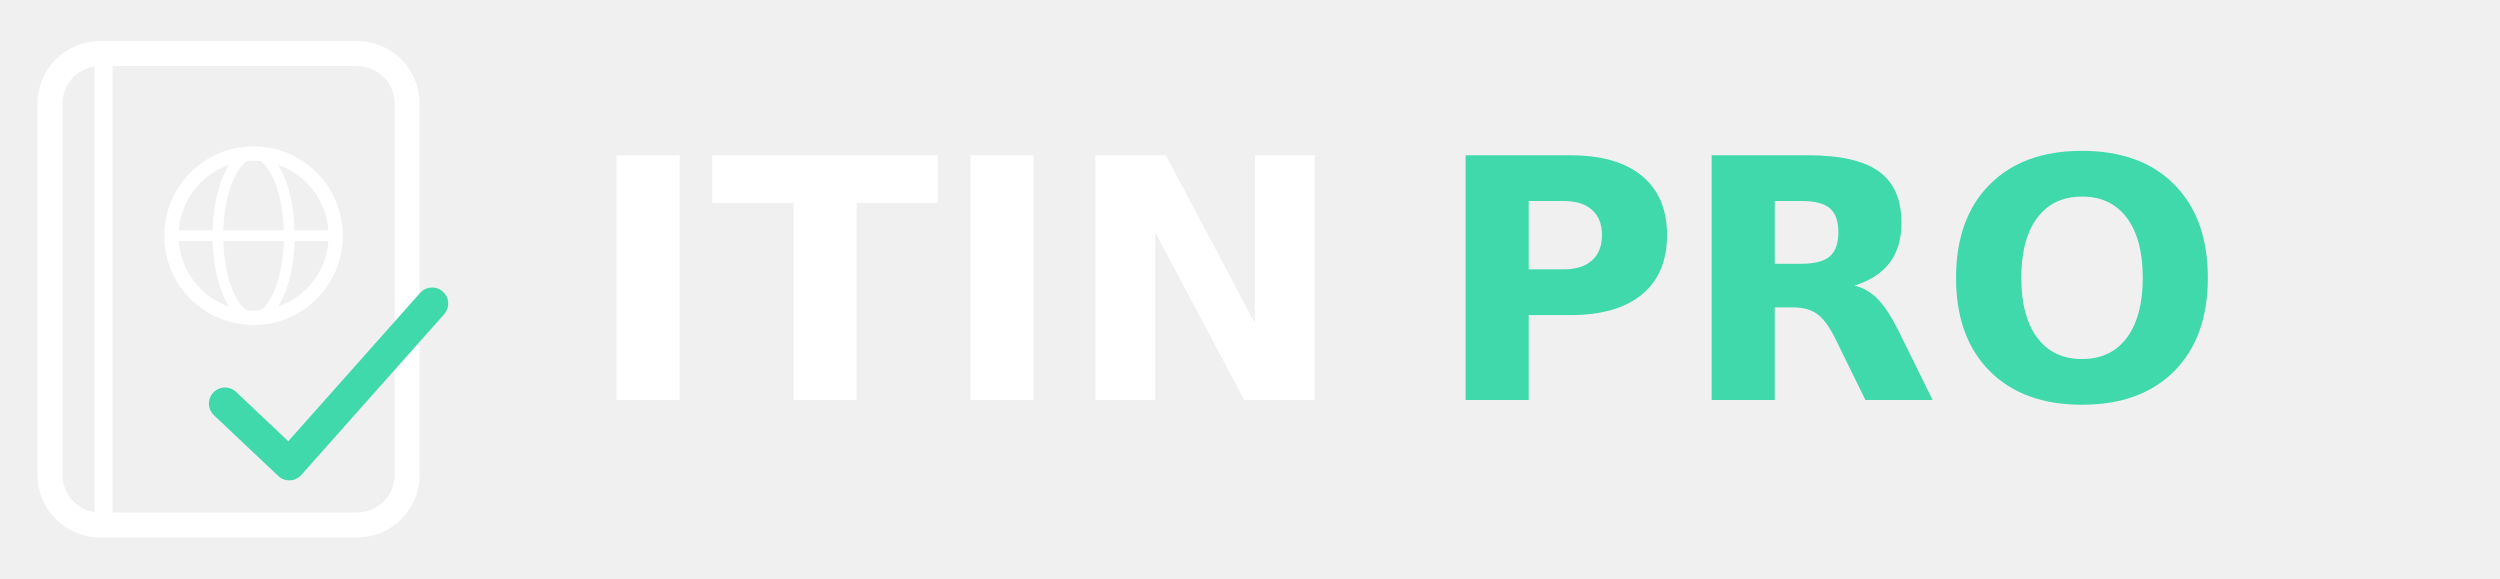
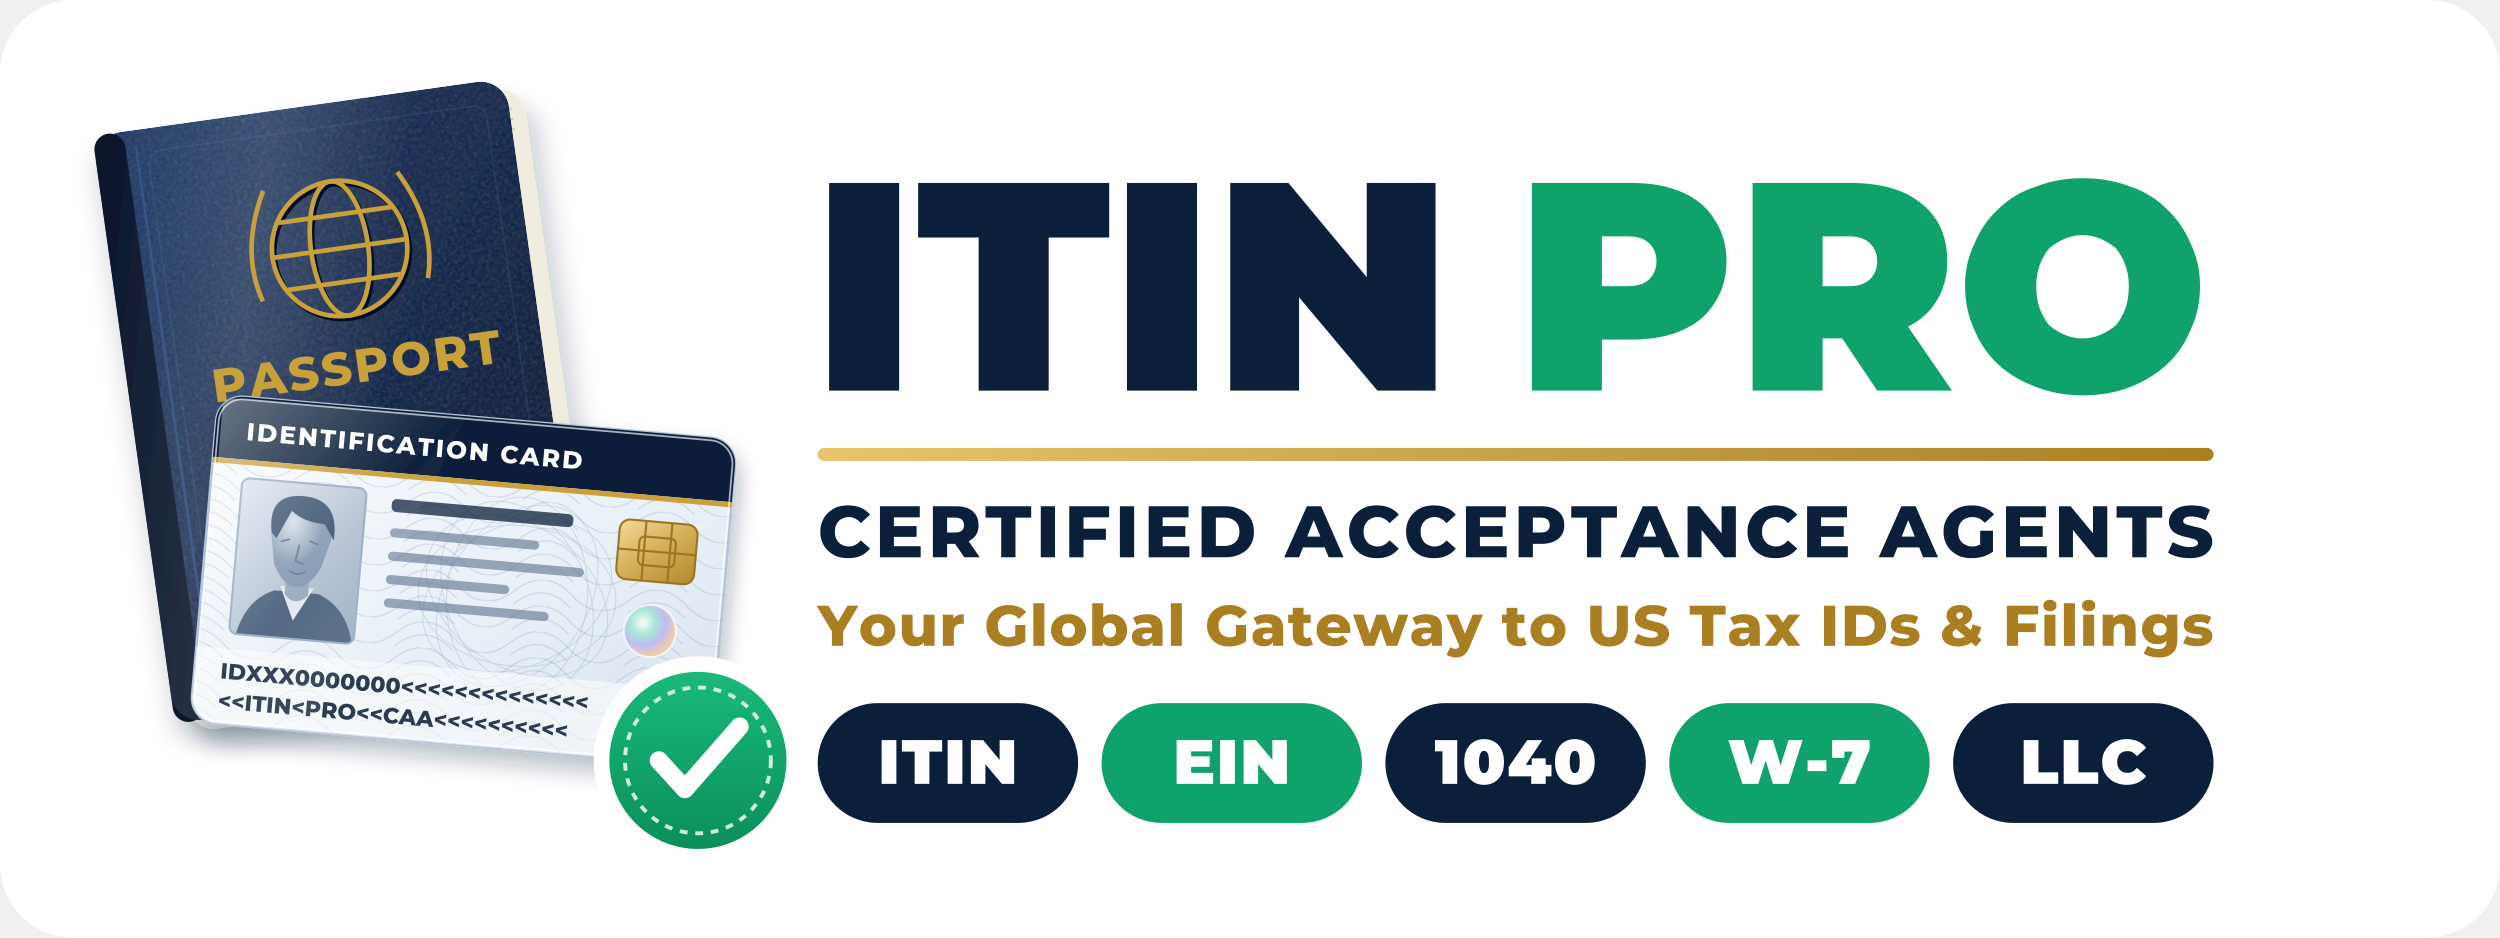
- <svg xmlns="http://www.w3.org/2000/svg" width="700" height="162" viewBox="0 0 700 162" role="img" aria-labelledby="title desc">
-   <g transform="translate(0 0) scale(1)">
-     <rect x="14" y="15" width="100" height="132" rx="14" fill="none" stroke="#FFFFFF" stroke-width="7" />
-     <path d="M29 17v128" fill="none" stroke="#FFFFFF" stroke-width="5" />
-     <circle cx="71" cy="66" r="23" fill="none" stroke="#FFFFFF" stroke-width="4" />
-     <ellipse cx="71" cy="66" rx="10" ry="23" fill="none" stroke="#FFFFFF" stroke-width="3" />
-     <path d="M48 66h46" fill="none" stroke="#FFFFFF" stroke-width="3" />
-     <path d="m63 113 18 17 40-45" fill="none" stroke="#40D9AC" stroke-width="9" stroke-linecap="round" stroke-linejoin="round" />
-   </g>
-   <path d="M188 1493H573V0H188Z" transform="translate(164.000 112) scale(0.045898 -0.045898)" fill="#FFFFFF" />
-   <path d="M10 1493H1386V1202H891V0H506V1202H10Z" transform="translate(198.975 112) scale(0.045898 -0.045898)" fill="#FFFFFF" />
-   <path d="M188 1493H573V0H188Z" transform="translate(263.095 112) scale(0.045898 -0.045898)" fill="#FFFFFF" />
-   <path d="M188 1493H618L1161 469V1493H1526V0H1096L553 1024V0H188Z" transform="translate(298.069 112) scale(0.045898 -0.045898)" fill="#FFFFFF" />
-   <path d="M188 1493H827Q1112 1493 1264.5 1366.5Q1417 1240 1417 1006Q1417 771 1264.5 644.5Q1112 518 827 518H573V0H188ZM573 1214V797H786Q898 797 959.0 851.5Q1020 906 1020 1006Q1020 1106 959.0 1160.0Q898 1214 786 1214Z" transform="translate(401.739 112) scale(0.045898 -0.045898)" fill="#40D9AC" />
-   <path d="M735 831Q856 831 908.5 876.0Q961 921 961 1024Q961 1126 908.5 1170.0Q856 1214 735 1214H573V831ZM573 565V0H188V1493H776Q1071 1493 1208.5 1394.0Q1346 1295 1346 1081Q1346 933 1274.5 838.0Q1203 743 1059 698Q1138 680 1200.5 616.5Q1263 553 1327 424L1536 0H1126L944 371Q889 483 832.5 524.0Q776 565 682 565Z" transform="translate(470.633 112) scale(0.045898 -0.045898)" fill="#40D9AC" />
-   <path d="M870 1241Q694 1241 597.0 1111.0Q500 981 500 745Q500 510 597.0 380.0Q694 250 870 250Q1047 250 1144.0 380.0Q1241 510 1241 745Q1241 981 1144.0 1111.0Q1047 1241 870 1241ZM870 1520Q1230 1520 1434.0 1314.0Q1638 1108 1638 745Q1638 383 1434.0 177.0Q1230 -29 870 -29Q511 -29 306.5 177.0Q102 383 102 745Q102 1108 306.5 1314.0Q511 1520 870 1520Z" transform="translate(543.015 112) scale(0.045898 -0.045898)" fill="#40D9AC" />
+ <svg xmlns="http://www.w3.org/2000/svg" viewBox="0 0 960 360" width="960" height="360" role="img" aria-labelledby="logoTitle logoDesc">
+   <defs>
+     <path id="a" d="M156-3 52 90q-9 7-14 14t-8 14q-2 7-2 15 0 13 7 23t20 16 31 6q17 0 29-5 12-6 18-15 7-10 7-23 0-11-6-20-5-10-18-18-12-8-31-16-11-5-18-9-7-5-10-10t-3-11q0-5 4-9 3-5 9-7t14-2q14 0 27 7 12 7 21 21 9 13 12 33l38-12q-5-25-20-45-14-19-35-30Q103-3 78-3 57-3 42 3 26 9 17 20 8 32 8 46t6 24q6 11 19 20t33 17q13 6 20 11 8 4 11 8t3 8q0 6-3 9-4 3-11 3t-11-3q-4-4-4-10 0-3 1-6 2-3 6-8l11-11 92-82Z" />
+     <path id="b" d="M86-3Q63-3 46 7 28 18 18 38 9 59 9 88q0 28 9 49 10 20 28 31 17 10 40 10 22 0 39-10 18-11 28-31 10-21 10-49 0-29-10-50-10-20-28-31Q108-3 86-3m0 40q8 0 14 5t9 16q4 11 4 30 0 18-4 29-3 11-9 16t-14 5-14-5q-7-5-10-16-4-11-4-29 0-19 4-30 3-11 10-16 6-5 14-5" />
+     <path id="c" d="M138 23 15 68v39l123 45v-36L28 77v21l110-39Z" />
+     <path id="d" d="m-4 0 78 175h49L200 0h-51L88 151h19L47 0Zm43 34 12 37h86l13-37Z" />
+     <path id="e" d="M105-3Q84-3 66 3q-17 7-30 19T16 51Q9 67 9 88q0 20 7 36 7 17 20 29t30 19q18 6 39 6 24 0 43-8t32-24l-32-29q-8 10-18 15-10 6-23 6-11 0-19-4-9-3-16-10-6-7-10-16-3-9-3-20 0-12 3-21 4-9 10-16 7-7 16-10 8-4 19-4 13 0 23 6 10 5 18 15l32-28q-13-16-32-25-19-8-43-8" />
+     <path id="f" d="M18 0v175h82q29 0 51-11 22-10 35-30 12-20 12-46 0-27-12-47-13-20-35-30-22-11-51-11Zm49 39h31q15 0 26 6 12 6 18 17t6 26-6 25q-6 11-18 17-11 6-26 6H67Z" />
+     <path id="g" d="M18 0v175h137v-38H66V38h92V0Zm45 70v37h81V70Z" />
+     <path id="h" d="M18 0v175h137v-38H67V0Zm46 60v38h80V60Z" />
+     <path id="i" d="M105-3Q84-3 66 3q-17 7-30 19T16 51Q9 67 9 88q0 20 7 36 7 17 20 29t31 19q18 6 39 6 25 0 44-8 20-8 33-23l-32-29q-9 10-19 15-11 5-23 5t-21-4q-9-3-16-10-6-7-10-16-3-9-3-20t3-21q4-9 10-16 7-6 16-10t20-4 21 4q11 4 22 12l28-34Q163 8 144 2q-20-5-39-5m74 22-44 6v66h44Z" />
+     <path id="j" d="M18 0v175h49V0Z" />
+     <path id="k" d="M18 0v175h40l97-117h-20v117h49V0h-41L47 117h19V0Z" />
+     <path id="l" d="M106-3Q85-3 67 3q-18 7-31 19-13 13-20 29-7 17-7 37 0 19 7 36 7 16 20 29 13 12 31 19 18 6 39 6t39-6q17-7 30-19 13-13 21-29 7-17 7-36 0-20-7-37-8-16-21-29-13-12-30-19-18-6-39-6m0 40q10 0 18 4 9 3 15 10 7 7 10 16 4 9 4 21 0 11-4 20-3 9-10 16-6 6-15 10-8 4-18 4t-19-4q-8-4-15-10-6-7-10-16-3-9-3-20 0-12 3-21 4-9 10-16 7-7 15-10 9-4 19-4" />
+     <path id="m" d="M18 0v175h79q24 0 42-8 17-8 27-22 9-15 9-35t-9-34q-10-15-27-22-18-8-42-8H45l22 21V0Zm49 62L45 85h50q15 0 23 7 7 6 7 18t-7 19q-8 7-23 7H45l22 23Z" />
+     <path id="n" d="M18 0v175h78q38 0 59-17 20-18 20-48 0-20-9-34-10-14-27-22-18-8-42-8H45l22 21V0Zm108 0L82 64h53l44-64ZM67 62 45 85h50q15 0 23 7 7 6 7 18t-7 19q-8 7-23 7H45l22 23Z" />
+     <path id="o" d="M79-3Q57-3 38 2 18 7 5 16l16 36q12-7 28-12 15-5 30-5 11 0 17 2t9 5 3 7q0 6-6 10-5 3-14 5-9 3-19 5-11 2-22 6-10 3-19 9-9 5-14 15-6 9-6 23 0 15 9 28 8 13 26 21 17 7 43 7 17 0 34-3 16-4 29-12l-15-36q-12 6-25 10-12 3-24 3-10 0-16-2t-9-6q-3-3-3-8t6-9q5-3 14-5t19-5q11-2 22-5 10-4 19-9 9-6 14-15 6-9 6-23 0-15-9-28T122 4q-17-7-43-7" />
+     <path id="p" d="M55 0v136H1v39h157v-39h-54V0Z" />
+     <path id="q" d="M98-3Q60-3 38 18T16 78v97h50V79q0-22 8-32 9-10 25-10 15 0 24 10t9 32v96h48V78q0-39-21-60Q137-3 98-3" />
+     <path id="r" d="m-1 0 77 106V71L2 175h56l47-68H81l46 68h54L107 73v35L185 0h-57L80 71h23L56 0Z" />
+     <path id="s" d="M62 0v74l11-30-78 131h52l57-95H73l57 95h48L100 44l11 30V0Z" />
+     <path id="t" d="M98 0v25l-3 6v47q0 11-7 17t-22 6q-10 0-20-3t-17-8l-16 32q12 8 28 12t32 4q33 0 51-15t18-48V0ZM58-2Q42-2 31 3 19 9 13 18 8 28 8 39q0 13 6 22t19 14q14 5 35 5h32V55H74q-11 0-16-4-5-3-5-10 0-6 5-9 5-4 13-4t14 4q7 4 10 11l6-17Q98 12 87 5T58-2" />
+     <path id="u" d="M100-2Q82-2 70 5q-12 8-18 23-6 16-6 40t6 39q7 16 19 23 12 8 29 8 19 0 34-9 15-8 24-24t9-37q0-22-9-37-9-16-24-25-15-8-34-8M15 0v186h48v-73l-3-45 1-45V0Zm75 36q9 0 15 3 6 4 10 11 4 8 4 18t-4 17q-4 8-10 11-6 4-15 4-8 0-14-4-6-3-10-11-4-7-4-17t4-18q4-7 10-11 6-3 14-3" />
+     <path id="v" d="M86-2Q62-2 44 7T17 32Q7 48 7 68t9 36q10 16 27 25t38 9q20 0 37-8 16-9 26-24 10-16 10-38v-6q-1-4-1-6H46v25h82l-18-7q0 9-4 16-3 6-10 10-6 4-14 4-9 0-15-4-7-4-10-10-4-7-4-17v-7q0-10 4-17 5-7 12-11 8-4 19-4 10 0 17 3t14 9l25-26Q134 9 120 3q-14-5-34-5" />
+     <path id="w" d="M82-51q-20 0-38 5-17 4-30 13L32 0q8-6 21-10 12-4 24-4 19 0 28 8 8 8 8 24v16l3 38v64h45V25q0-39-21-57-21-19-58-19M73 7q-18 0-33 8T16 38 7 72q0 20 9 35t24 23 33 8 30-7 18-22q7-14 7-37 0-22-7-36-6-15-18-22T73 7m11 38q9 0 16 3 6 4 10 10t4 14q0 9-4 15t-10 10q-7 3-16 3-8 0-15-3-6-4-10-10t-4-15q0-8 4-14t10-10q7-3 15-3" />
+     <path id="x" d="M15 0v136h48V0Zm24 151q-13 0-21 7t-8 18q0 10 8 18 8 7 21 7t21-7 8-17q0-12-8-19t-21-7" />
+     <path id="y" d="M15 0v186h48V0Z" />
+     <path id="z" d="M15 0v136h46V97l-9 11q7 15 21 22 13 8 30 8 16 0 29-7 13-6 20-19 7-14 7-35V0h-47v70q0 14-6 21-6 6-16 6-8 0-14-3T66 84q-3-7-3-19V0Z" />
+     <path id="A" d="M83-2Q61-2 44 7T17 32Q7 47 7 68q0 20 10 36t27 25 39 9q23 0 40-9t27-25 10-36q0-21-10-36-10-16-27-25T83-2m0 38q8 0 15 3 6 4 10 11 4 8 4 18t-4 17q-4 8-10 11-7 4-15 4t-14-4q-7-3-10-11-4-7-4-17t4-18q3-7 10-11 6-3 14-3" />
+     <path id="B" d="M15 0v136h46V96l-7 11q6 15 19 23 14 8 33 8V95q-3 0-6 1h-5q-14 0-23-8t-9-26V0Z" />
+     <path id="C" d="M65-2Q47-2 31 2 14 6 4 12l15 32q9-6 22-9t25-3 17 2q4 3 4 7t-4 6-12 3q-7 1-15 2-9 1-17 3-9 3-16 7T11 74q-4 7-4 19 0 13 8 23 7 10 22 16t36 6q15 0 29-3 15-3 25-9l-14-32q-11 6-20 8-10 2-19 2-12 0-17-3t-5-7 4-6 11-3l16-2q9-1 17-4 9-2 16-6t11-12q5-7 5-19t-8-22-23-16-36-6" />
+     <path id="D" d="M76-2Q50-2 35 11 21 23 21 50v116h47V50q0-7 4-11 4-5 11-5 8 0 14 5l12-33q-6-4-15-6T76-2M1 100v36h98v-36Z" />
+     <path id="E" d="M72-2Q56-2 43 4q-14 7-21 21-7 13-7 35v76h47V68q0-16 6-23t17-7q7 0 13 3 5 4 9 11 3 7 3 18v66h48V0h-46v38l9-11q-7-14-20-22-13-7-29-7" />
+     <path id="F" d="M47 0-1 136h45L82 22H61l40 114h40l39-114h-21l39 114h42L192 0h-47l-32 94h14L93 0Z" />
+     <path id="G" d="m-1 0 63 82-1-27-60 81h54l33-48-20-1 36 49h50L94 57v26l61-83h-54L66 51l20-3L51 0Z" />
+     <path id="H" d="M39-51q-11 0-22 4-11 3-18 9L16-5q4-4 10-6 5-2 11-2 8 0 12 3 4 4 8 11l6 16 4 5 46 114h45L99-6q-7-17-16-27T63-47t-24-4M57-6-3 136h49L90 26Z" />
+     <path id="I" d="M11 51v43h75V51Z" />
+     <path id="J" d="M86-4Q63-4 45 7 28 18 17 38 7 58 7 88q0 28 10 49 11 21 28 31 18 11 41 11 24 0 42-11 18-10 28-31t10-49q0-30-10-50T128 7 86-4m0 47q6 0 11 4 4 4 7 14 2 10 2 27 0 16-2 26-3 10-7 14-5 4-11 4-5 0-10-4-4-4-7-14t-3-26q0-17 3-27t7-14q5-4 10-4" />
+     <path id="K" d="M31 0v154l25-24H1v45h89V0Z" />
+     <path id="L" d="M6 30v38l74 107h60L69 68l-27 8h135V30ZM96 0v30l2 46v26h56V0Z" />
+     <path id="M" d="m32 0 66 154 16-25H31l23 27v-52H5v71h150v-36L97 0Z" />
+     <path id="N" d="M105-4Q84-4 66 3 48 9 35 22 22 34 14 50 7 67 7 88q0 20 7 36 8 17 21 30 13 12 31 18 18 7 39 7 25 0 45-9t33-26l-37-33q-8 9-17 15-9 5-21 5-10 0-17-3t-13-8q-5-6-8-14t-3-18 3-19q3-8 8-13 6-6 13-9t17-3q12 0 21 5t17 15l37-33q-13-17-33-26t-45-9" />
+     <path id="O" d="M14 0v175h142v-45H72V44h88V0Zm54 68v42h78V68Z" />
+     <path id="P" d="M14 0v175h59V0Z" />
+     <path id="Q" d="M14 0v175h59V46h79V0Z" />
+     <path id="R" d="M14 0v175h49l89-107h-23v107h58V0h-49L49 106h23V0Z" />
+     <path id="S" d="M106-4Q85-4 67 3q-19 7-32 19T15 51Q7 68 7 88t8 36q7 17 20 29 13 13 32 19 18 7 39 7 22 0 40-7 18-6 31-19 13-12 20-29 8-16 8-36t-8-37q-7-17-20-29T146 3t-40-7m0 48q8 0 15 3t13 8q5 6 8 14t3 19q0 10-3 18t-8 14q-6 5-13 8t-15 3-15-3-13-8q-5-6-8-14t-3-18q0-11 3-19t8-14q6-5 13-8t15-3" />
+     <path id="T" d="M14 0v175h84q25 0 43-8t27-23q10-15 10-35t-10-35q-9-15-27-23t-43-8H47l26 25V0Zm59 62L47 88h48q12 0 18 6t6 15-6 15-18 6H47l26 26Z" />
+     <path id="U" d="M14 0v175h82q40 0 61-18 21-17 21-48 0-20-10-35-9-14-27-22t-43-8H47l26 24V0Zm105 0L76 64h62l44-64ZM73 62 47 88h48q12 0 18 6t6 15-6 15-18 6H47l26 26Z" />
+     <path id="V" d="M52 0v129H1v46h161v-46h-51V0Z" />
+     <path id="W" d="M58 0 2 175h61l45-148H78l48 148h54l45-148h-29l47 148h56L243 0h-63l-37 121h17L122 0Z" />
+     <linearGradient id="cover" x2="1" y2="1">
+       <stop stop-color="#1B3A68" />
+       <stop offset=".55" stop-color="#11284D" />
+       <stop offset="1" stop-color="#091833" />
+     </linearGradient>
+     <linearGradient id="goldH">
+       <stop stop-color="#E9C46A" />
+       <stop offset="1" stop-color="#A97F22" />
+     </linearGradient>
+     <linearGradient id="green" x2="0" y2="1">
+       <stop stop-color="#19B97A" />
+       <stop offset="1" stop-color="#0B8F5A" />
+     </linearGradient>
+     <linearGradient id="card" x2="1" y2="1">
+       <stop stop-color="#FAFCFE" />
+       <stop offset=".6" stop-color="#E8EFF7" />
+       <stop offset="1" stop-color="#D6E1EE" />
+     </linearGradient>
+     <linearGradient id="chip" x2="1" y2="1">
+       <stop stop-color="#F3DA9A" />
+       <stop offset=".5" stop-color="#D4AE55" />
+       <stop offset="1" stop-color="#B08830" />
+     </linearGradient>
+     <linearGradient id="sheen" x2="1" y2=".35">
+       <stop stop-color="#FFF" stop-opacity="0" />
+       <stop offset=".38" stop-color="#FFF" stop-opacity=".14" />
+       <stop offset=".7" stop-color="#FFF" stop-opacity="0" />
+     </linearGradient>
+     <linearGradient id="cardLight" x2="1" y2="1">
+       <stop stop-color="#FFF" stop-opacity=".38" />
+       <stop offset=".48" stop-color="#FFF" stop-opacity=".02" />
+       <stop offset="1" stop-color="#FFF" stop-opacity=".16" />
+     </linearGradient>
+     <linearGradient id="portrait" x2="1" y2="1">
+       <stop stop-color="#DCE4ED" />
+       <stop offset="1" stop-color="#9DAEC3" />
+     </linearGradient>
+     <filter id="leather" width="100%" height="100%" x="0" y="0">
+       <feTurbulence baseFrequency=".68" numOctaves="3" seed="9" stitchTiles="stitch" type="fractalNoise" />
+       <feColorMatrix type="saturate" values="0" />
+       <feComponentTransfer>
+         <feFuncA slope=".08" type="linear" />
+       </feComponentTransfer>
+       <feBlend in="SourceGraphic" mode="soft-light" />
+       <feComposite in2="SourceAlpha" operator="in" />
+     </filter>
+     <filter id="shadow" width="140%" height="150%" x="-20%" y="-20%">
+       <feDropShadow dy="7" flood-color="#0A1B36" flood-opacity=".26" stdDeviation="5" />
+     </filter>
+     <filter id="cardShadow" width="140%" height="150%" x="-20%" y="-20%">
+       <feDropShadow dy="5" flood-color="#0A1B36" flood-opacity=".28" stdDeviation="4" />
+     </filter>
+     <radialGradient id="holo" cx=".35" cy=".35" r=".8">
+       <stop stop-color="#FFF" />
+       <stop offset=".3" stop-color="#9FE6D0" />
+       <stop offset=".55" stop-color="#B9B4F5" />
+       <stop offset=".8" stop-color="#F5C7A0" />
+       <stop offset="1" stop-color="#9ECBF2" />
+     </radialGradient>
+     <radialGradient id="face" cx=".35" cy=".25">
+       <stop stop-color="#DBE2EA" />
+       <stop offset="1" stop-color="#8A9DB6" />
+     </radialGradient>
+     <clipPath id="cardClip">
+       <rect width="200" height="126" x="78" y="160" rx="10" />
+     </clipPath>
+     <clipPath id="photoClip">
+       <rect width="48" height="60" x="90" y="191" rx="3" />
+     </clipPath>
+     <pattern id="guilloche" width="44" height="10" patternUnits="userSpaceOnUse">
+       <path fill="none" stroke="#6C8BAF" stroke-opacity=".25" stroke-width=".45" d="M-22 5Q-11-5 0 5t22 0 22 0 22 0m-88 5q11-10 22 0t22 0 22 0 22 0" />
+     </pattern>
+   </defs>
+   <rect width="960" height="360" fill="#FFFFFF" rx="28" />
+   <g id="passport" filter="url(#shadow)" transform="rotate(-8 130 150)">
+     <rect width="160" height="228" x="56" y="44" fill="#F1ECE0" rx="10" />
+     <path stroke="#D3CABA" stroke-width=".8" d="M61 52h150M61 56h150M61 60h150" />
+     <rect width="160" height="228" x="50" y="40" fill="url(#cover)" filter="url(#leather)" rx="11" />
+     <rect width="12" height="228" x="50" y="40" fill="#071329" rx="6" />
+     <path stroke="#2B4C7E" d="M66 46v216" />
+     <rect width="131" height="210" x="70" y="49" fill="none" stroke="#41608A" stroke-opacity=".3" stroke-width=".65" rx="5" />
+     <rect width="160" height="228" x="50" y="40" fill="url(#sheen)" rx="11" />
+     <g fill="none" stroke-width="1.8">
+       <g stroke="#050E20" transform="translate(.8 1.2)">
+         <circle cx="138" cy="96" r="26" />
+         <ellipse cx="138" cy="96" rx="11" ry="26" />
+       </g>
+       <g stroke="#C9A13B">
+         <circle cx="138" cy="96" r="26" />
+         <ellipse cx="138" cy="96" rx="11" ry="26" />
+         <path d="M112 96h52m-48-13h44m-44 26h44m-54 3q-6-20 6-42m58 42q6-20-6-42" />
+       </g>
+     </g>
+     <g fill="#C9A13B" transform="matrix(.072 0 0 -.072 82.17 148)">
+       <use href="#m" />
+       <use x="200" href="#d" />
+       <use x="411" href="#o" />
+       <use x="588" href="#o" />
+       <use x="765" href="#m" />
+       <use x="965" href="#l" />
+       <use x="1192" href="#n" />
+       <use x="1392" href="#p" />
+     </g>
+   </g>
+   <g id="id-card" filter="url(#cardShadow)" transform="rotate(5 178 223)">
+     <rect width="200" height="126" x="78" y="160" fill="url(#card)" stroke="#B5C4D8" rx="10" />
+     <g clip-path="url(#cardClip)">
+       <path fill="url(#guilloche)" d="M78 184h200v102H78z" />
+       <g fill="none" stroke="#6C8BAF" stroke-width=".4" opacity=".24">
+         <ellipse cx="199" cy="227" rx="27" ry="38" />
+         <ellipse cx="199" cy="227" rx="27" ry="38" transform="rotate(30 199 227)" />
+         <ellipse cx="199" cy="227" rx="27" ry="38" transform="rotate(60 199 227)" />
+         <ellipse cx="199" cy="227" rx="27" ry="38" transform="rotate(90 199 227)" />
+         <ellipse cx="199" cy="227" rx="27" ry="38" transform="rotate(120 199 227)" />
+         <ellipse cx="199" cy="227" rx="27" ry="38" transform="rotate(150 199 227)" />
+       </g>
+       <path fill="#0B1F3A" d="M78 160h200v24H78z" />
+       <path fill="#C9A13B" d="M78 184h200v2H78z" />
+       <g fill="#FFFFFF" transform="matrix(.038 0 0 -.038 90 176.5)">
+         <use href="#j" />
+         <use x="106" href="#f" />
+         <use x="333" href="#g" />
+         <use x="522" href="#k" />
+         <use x="745" href="#p" />
+         <use x="925" href="#j" />
+         <use x="1031" href="#h" />
+         <use x="1212" href="#j" />
+         <use x="1318" href="#e" />
+         <use x="1521" href="#d" />
+         <use x="1739" href="#p" />
+         <use x="1919" href="#j" />
+         <use x="2025" href="#l" />
+         <use x="2257" href="#k" />
+         <use x="2574" href="#e" />
+         <use x="2777" href="#d" />
+         <use x="2995" href="#n" />
+         <use x="3201" href="#f" />
+       </g>
+       <rect width="48" height="60" x="90" y="191" fill="url(#portrait)" rx="3" />
+       <g clip-path="url(#photoClip)">
+         <path fill="#526782" d="M92 255q2-17 14-22h17q13 5 15 22" />
+         <path fill="#E2E8EF" d="m108 231 6 13 7-13" />
+         <path fill="#9DADC1" d="M110 224v10q4 5 9 0v-10" />
+         <path fill="url(#face)" d="M103 212q-2-14 11-14t12 14l-3 11q-4 8-9 8t-9-8Z" />
+         <path fill="#455B77" d="M103 211q-3-15 11-15t13 16l-4-6q-8 0-13-4l-5 11Z" />
+         <path fill="none" stroke="#6A809C" stroke-linecap="round" stroke-width=".7" d="m107 214 3-1m8 0 3 1m-7 1-1 6 3 1m-5 3q3 2 6 0" />
+       </g>
+       <rect width="48" height="60" x="90" y="191" fill="none" stroke="#9AAEC6" stroke-width=".8" rx="3" />
+       <rect width="70" height="5" x="148" y="194" fill="#0B1F3A" opacity=".75" rx="2" />
+       <path stroke="#5B6F8C" stroke-linecap="round" stroke-width="3.5" d="M150 207h54m-54 9h72m-72 9h44m-44 9h60" opacity=".6" />
+       <rect width="30" height="23" x="236" y="194" fill="url(#chip)" stroke="#9C7420" stroke-width=".8" rx="4" />
+       <g fill="none" stroke="#9C7420" stroke-width=".8">
+         <path d="M246 194v23m10-23v23m-20-11.5h30" />
+         <rect width="14" height="11" x="244" y="200" rx="2" />
+       </g>
+       <circle cx="251" cy="236" r="10" fill="url(#holo)" opacity=".85" />
+       <circle cx="251" cy="236" r="10" fill="none" stroke="#FFF" stroke-opacity=".7" stroke-width=".8" />
+       <path fill="#FFF" d="M78 257h200v29H78z" opacity=".55" />
+       <g fill="#2B3A52" transform="matrix(.034 0 0 -.034 88 268.5)">
+         <use href="#j" />
+         <use x="85" href="#f" />
+         <use x="291" href="#r" />
+         <use x="476" href="#r" />
+         <use x="660" href="#r" />
+         <use x="844" href="#b" />
+         <use x="1015" href="#b" />
+         <use x="1186" href="#b" />
+         <use x="1358" href="#b" />
+         <use x="1529" href="#b" />
+         <use x="1700" href="#b" />
+         <use x="1872" href="#b" />
+         <use x="2043" href="#c" />
+         <use x="2195" href="#c" />
+         <use x="2347" href="#c" />
+         <use x="2500" href="#c" />
+         <use x="2652" href="#c" />
+         <use x="2804" href="#c" />
+         <use x="2956" href="#c" />
+         <use x="3108" href="#c" />
+         <use x="3261" href="#c" />
+         <use x="3413" href="#c" />
+         <use x="3565" href="#c" />
+         <use x="3718" href="#c" />
+         <use x="3870" href="#c" />
+         <use x="4022" href="#c" />
+       </g>
+       <g fill="#2B3A52" transform="matrix(.034 0 0 -.034 88 280)">
+         <use href="#c" />
+         <use x="152" href="#c" />
+         <use x="304" href="#j" />
+         <use x="389" href="#p" />
+         <use x="548" href="#j" />
+         <use x="633" href="#k" />
+         <use x="834" href="#c" />
+         <use x="986" href="#m" />
+         <use x="1171" href="#n" />
+         <use x="1356" href="#l" />
+         <use x="1567" href="#c" />
+         <use x="1720" href="#c" />
+         <use x="1872" href="#e" />
+         <use x="2054" href="#d" />
+         <use x="2251" href="#d" />
+         <use x="2447" href="#c" />
+         <use x="2600" href="#c" />
+         <use x="2752" href="#c" />
+         <use x="2904" href="#c" />
+         <use x="3056" href="#c" />
+         <use x="3208" href="#c" />
+         <use x="3361" href="#c" />
+         <use x="3513" href="#c" />
+         <use x="3665" href="#c" />
+         <use x="3818" href="#c" />
+       </g>
+       <path fill="url(#cardLight)" d="M80 161h93l-48 124H80Z" />
+       <rect width="198" height="124" x="79" y="161" fill="none" stroke="#FFF" stroke-opacity=".65" stroke-width=".7" rx="9" />
+     </g>
+   </g>
+   <g id="caa-seal">
+     <circle cx="268" cy="292" r="40" fill="#FFF" />
+     <circle cx="268" cy="292" r="34" fill="url(#green)" />
+     <circle cx="268" cy="292" r="28" fill="none" stroke="#FFF" stroke-dasharray="3 3" stroke-width="1.5" opacity=".8" />
+     <path fill="none" stroke="#FFF" stroke-linecap="round" stroke-linejoin="round" stroke-width="7" d="m253 292 10 11 21-24" />
+   </g>
+   <g fill="#0B1F3A" transform="matrix(.45572 0 0 -.45572 312 150)">
+     <use href="#P" />
+     <use x="88" href="#V" />
+     <use x="251" href="#P" />
+     <use x="338" href="#R" />
+   </g>
+   <g fill="#0FA36B" transform="matrix(.45572 0 0 -.45572 581.86 150)">
+     <use href="#T" />
+     <use x="186" href="#U" />
+     <use x="372" href="#S" />
+   </g>
+   <rect width="536" height="5" x="314" y="172" fill="url(#goldH)" rx="2.5" />
+   <g fill="#0B1F3A" transform="matrix(0.111679 0 0 -0.112 314 214)">
+     <use href="#e" />
+     <use href="#g" x="196" />
+     <use href="#n" x="378" />
+     <use href="#p" x="576" />
+     <use href="#j" x="749" />
+     <use href="#h" x="847" />
+     <use href="#j" x="1021" />
+     <use href="#g" x="1120" />
+     <use href="#f" x="1302" />
+     <use href="#d" x="1608" />
+     <use href="#e" x="1818" />
+     <use href="#e" x="2014" />
+     <use href="#g" x="2211" />
+     <use href="#m" x="2392" />
+     <use href="#p" x="2590" />
+     <use href="#d" x="2763" />
+     <use href="#k" x="2973" />
+     <use href="#e" x="3188" />
+     <use href="#g" x="3384" />
+     <use href="#d" x="3652" />
+     <use href="#i" x="3862" />
+     <use href="#g" x="4068" />
+     <use href="#k" x="4250" />
+     <use href="#p" x="4465" />
+     <use href="#o" x="4638" />
+   </g>
+   <g fill="#A97F22" transform="matrix(0.087999 0 0 -0.088 314 248)">
+     <use href="#s" />
+     <use x="179" href="#A" />
+     <use x="352" href="#E" />
+     <use x="531" href="#B" />
+     <use x="727" href="#i" />
+     <use x="926" href="#y" />
+     <use x="1011" href="#A" />
+     <use x="1183" href="#u" />
+     <use x="1363" href="#t" />
+     <use x="1526" href="#y" />
+     <use x="1690" href="#i" />
+     <use x="1889" href="#t" />
+     <use x="2052" href="#D" />
+     <use x="2170" href="#v" />
+     <use x="2337" href="#F" />
+     <use x="2582" href="#t" />
+     <use x="2745" href="#H" />
+     <use x="2985" href="#D" />
+     <use x="3103" href="#A" />
+     <use x="3355" href="#q" />
+     <use x="3558" href="#o" />
+     <use x="3804" href="#p" />
+     <use x="3969" href="#t" />
+     <use x="4133" href="#G" />
+     <use x="4373" href="#j" />
+     <use x="4464" href="#f" />
+     <use x="4676" href="#C" />
+     <use x="4898" href="#a" />
+     <use x="5171" href="#h" />
+     <use x="5338" href="#x" />
+     <use x="5423" href="#y" />
+     <use x="5507" href="#x" />
+     <use x="5592" href="#z" />
+     <use x="5772" href="#w" />
+     <use x="5954" href="#C" />
+   </g>
+   <rect width="100" height="46" x="314" y="270" fill="#0B1F3A" rx="23" />
+   <g fill="#FFFFFF" transform="matrix(.096 0 0 -.096 337.2 301)">
+     <use href="#P" />
+     <use x="94" href="#V" />
+     <use x="264" href="#P" />
+     <use x="357" href="#R" />
+   </g>
+   <rect width="100" height="46" x="423" y="270" fill="#0FA36B" rx="23" />
+   <g fill="#FFFFFF" transform="matrix(.096 0 0 -.096 450.48 301)">
+     <use href="#O" />
+     <use x="174" href="#P" />
+     <use x="268" href="#R" />
+   </g>
+   <rect width="100" height="46" x="532" y="270" fill="#0B1F3A" rx="23" />
+   <g fill="#FFFFFF" transform="matrix(.096 0 0 -.096 550.93 301)">
+     <use href="#K" />
+     <use x="111" href="#J" />
+     <use x="290" href="#L" />
+     <use x="474" href="#J" />
+   </g>
+   <rect width="100" height="46" x="641" y="270" fill="#0FA36B" rx="23" />
+   <g fill="#FFFFFF" transform="matrix(.096 0 0 -.096 663.5 301)">
+     <use href="#W" />
+     <use x="308" href="#I" />
+     <use x="412" href="#M" />
+   </g>
+   <rect width="100" height="46" x="750" y="270" fill="#0B1F3A" rx="23" />
+   <g fill="#FFFFFF" transform="matrix(.096 0 0 -.096 775.75 301)">
+     <use href="#Q" />
+     <use x="160" href="#Q" />
+     <use x="321" href="#N" />
+   </g>
</svg>
